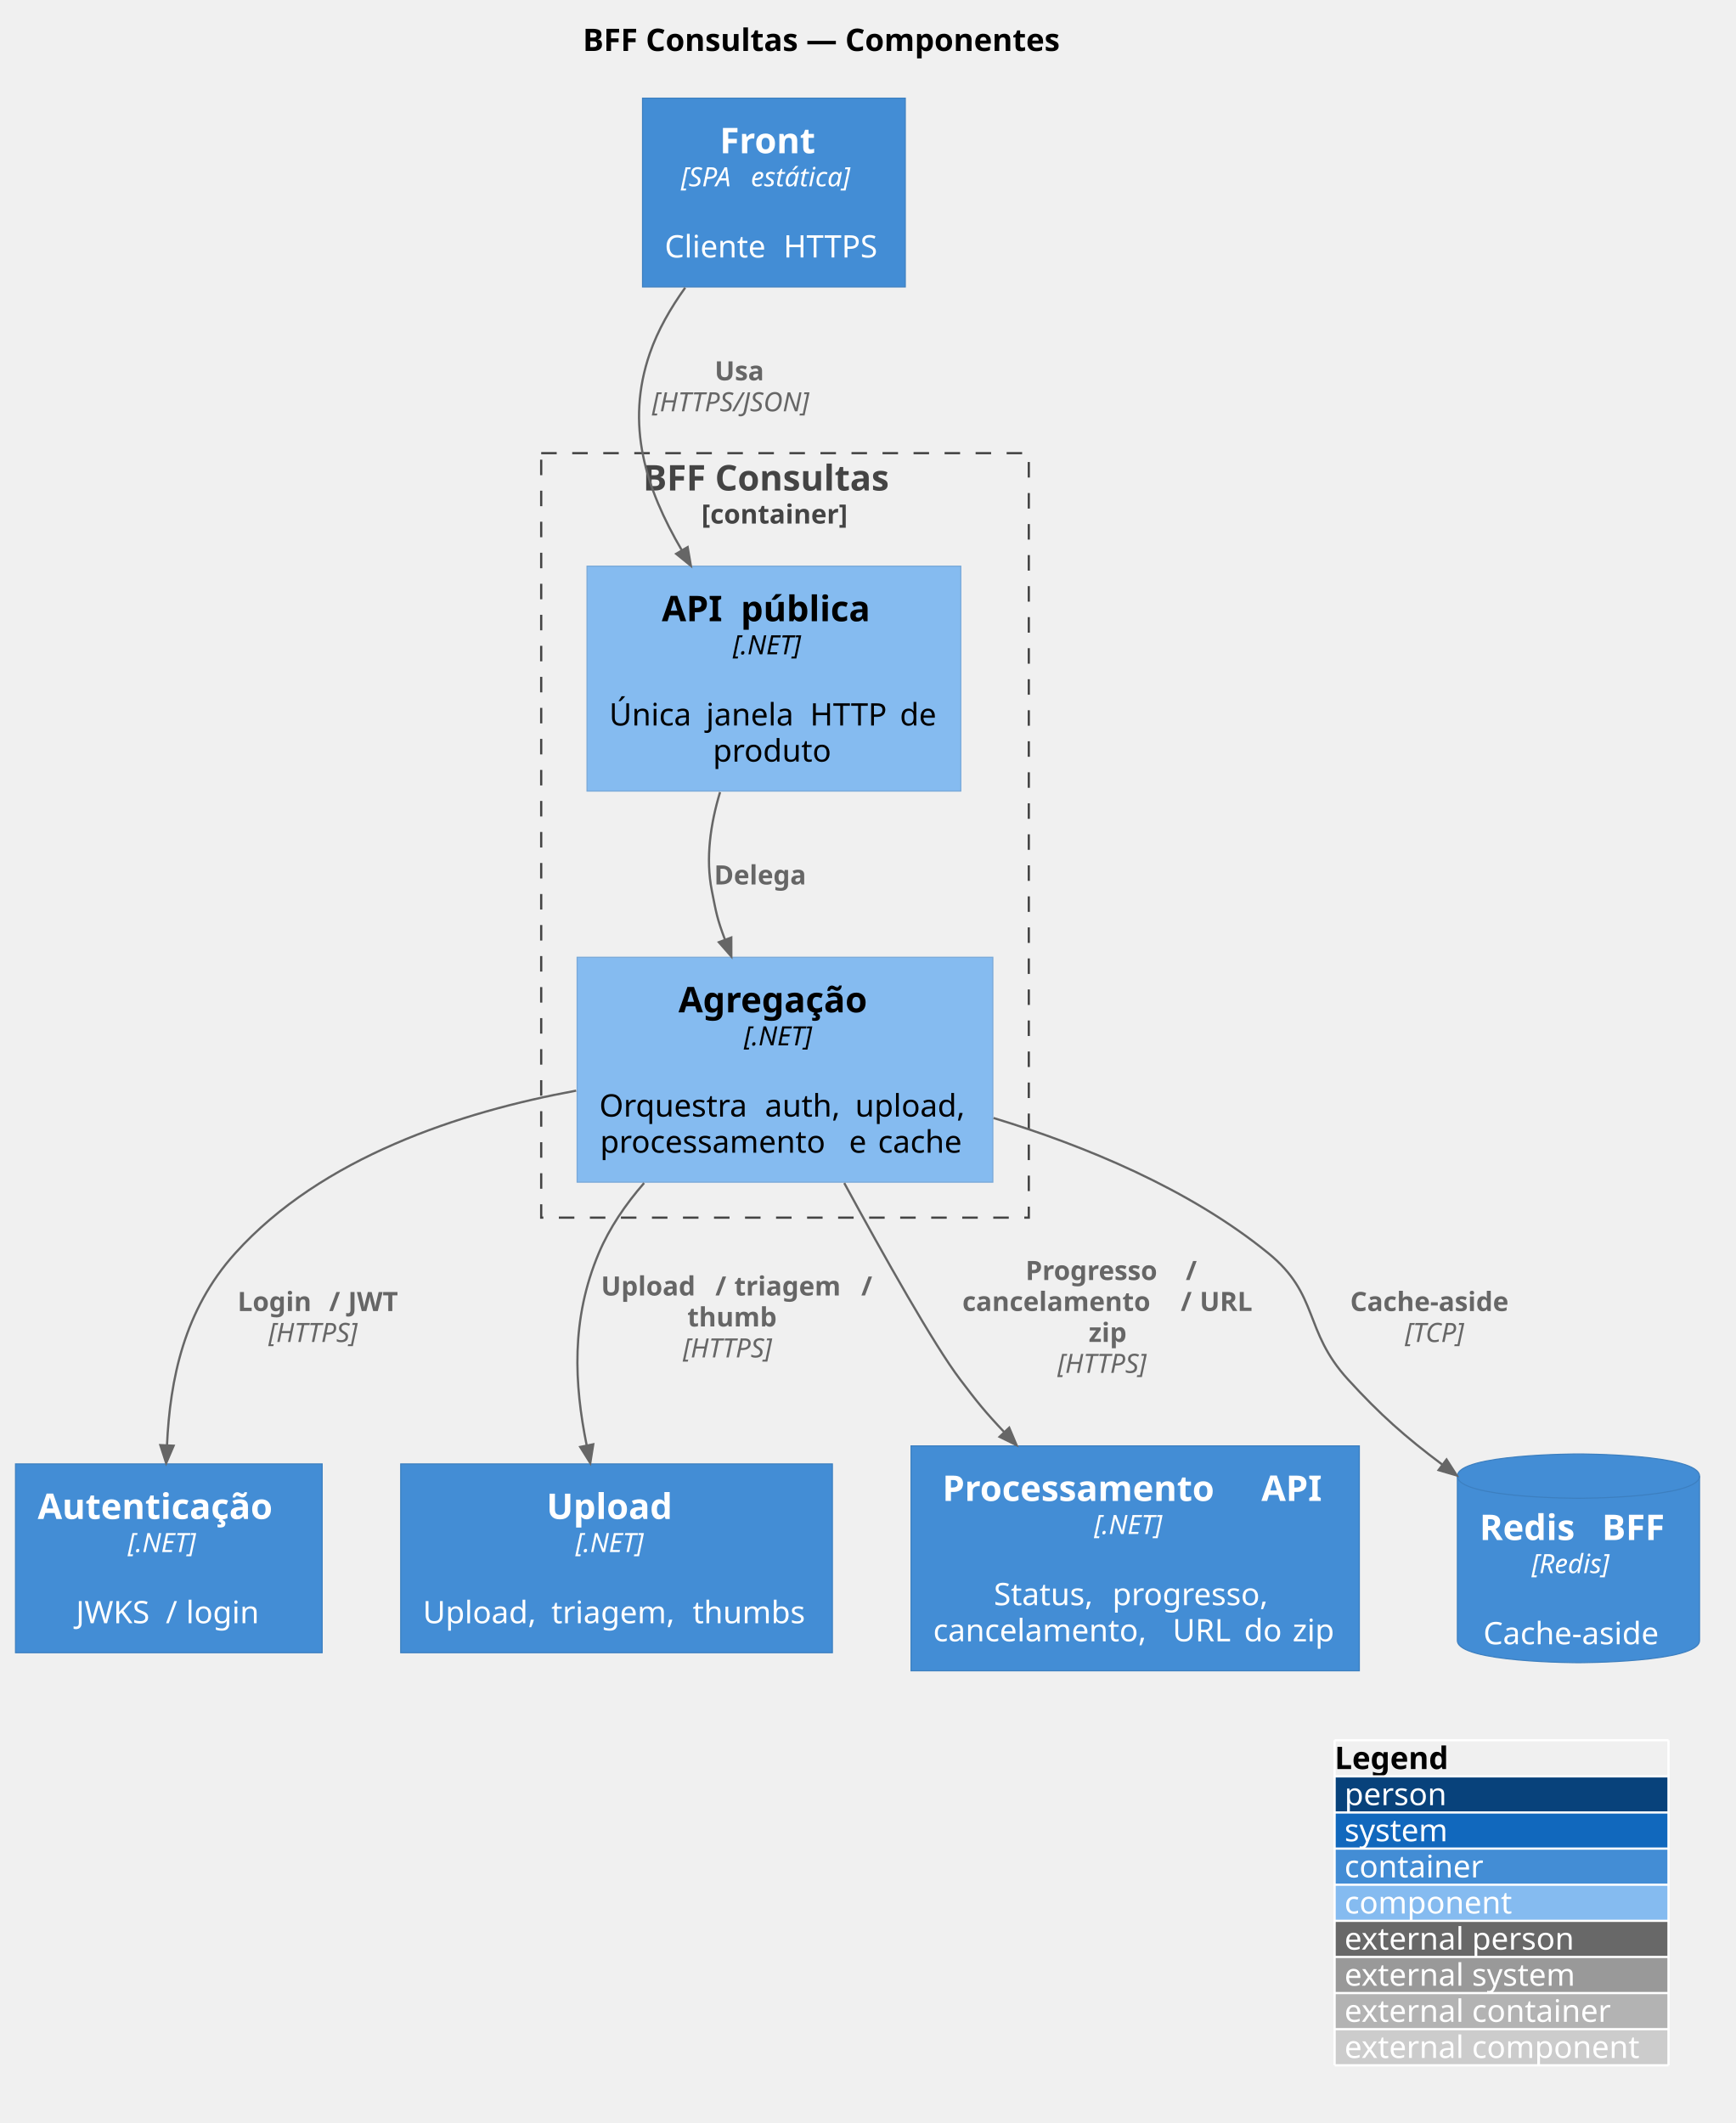
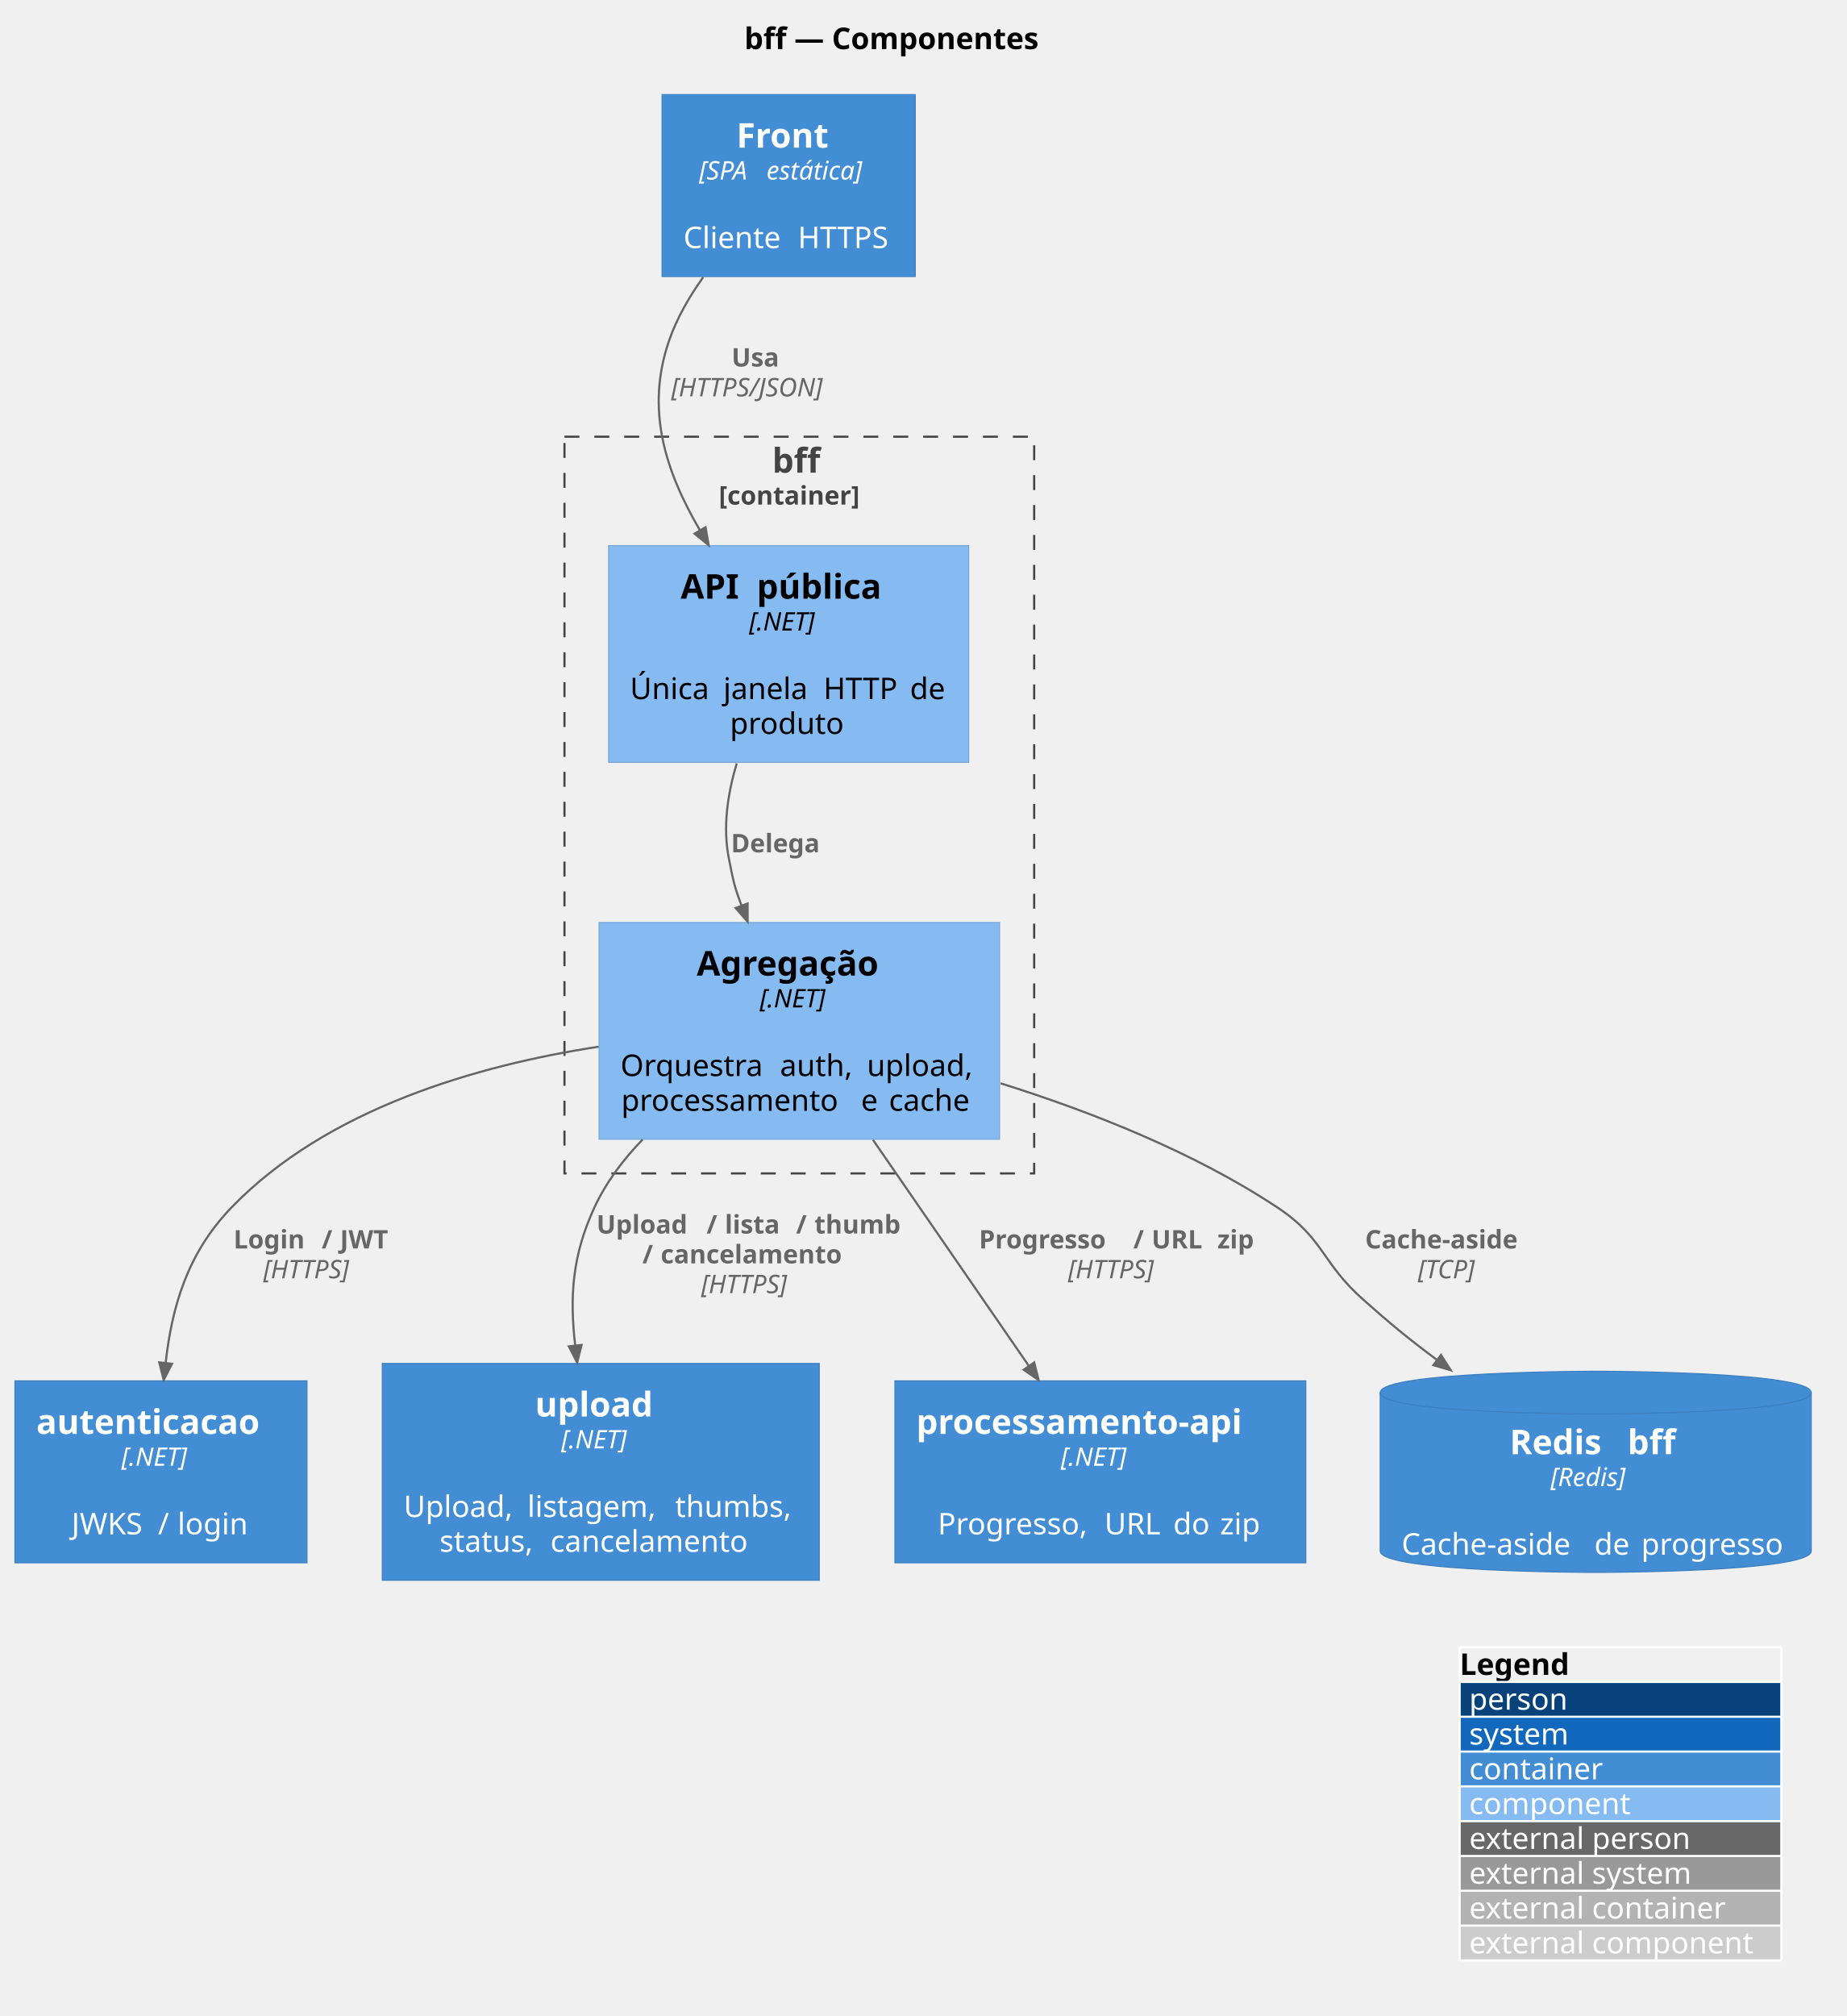
- <svg xmlns="http://www.w3.org/2000/svg" contentStyleType="text/css" height="958px" preserveAspectRatio="none" style="width:783px;height:958px;background:#FFFFFF;" version="1.1" viewBox="0 0 783 958" width="783px" zoomAndPan="magnify">
+ <svg xmlns="http://www.w3.org/2000/svg" contentStyleType="text/css" height="944px" preserveAspectRatio="none" style="width:865px;height:944px;background:#FFFFFF;" version="1.1" viewBox="0 0 865 944" width="865px" zoomAndPan="magnify">
  <defs />
  <g>
-     <text fill="#000000" font-family="sans-serif" font-size="14" font-weight="bold" lengthAdjust="spacing" textLength="243.92" x="262.944" y="22.995">BFF Consultas — Componentes</text>
+     <text fill="#000000" font-family="sans-serif" font-size="14" font-weight="bold" lengthAdjust="spacing" textLength="154.02" x="348.65" y="22.995">bff — Componentes</text>
    <g id="cluster_bff">
-       <rect fill="none" height="344.97" style="stroke:#444444;stroke-width:1;stroke-dasharray:7.0,7.0;" width="220" x="244.18" y="204.487" />
-       <text fill="#444444" font-family="sans-serif" font-size="16" font-weight="bold" lengthAdjust="spacing" textLength="128.117" x="290.121" y="221.338">BFF Consultas</text>
-       <text fill="#444444" font-family="sans-serif" font-size="12" font-weight="bold" lengthAdjust="spacing" textLength="75.416" x="316.472" y="236.25">[container]</text>
+       <rect fill="none" height="344.97" style="stroke:#444444;stroke-width:1;stroke-dasharray:7.0,7.0;" width="220" x="264.38" y="204.487" />
+       <text fill="#444444" font-family="sans-serif" font-size="16" font-weight="bold" lengthAdjust="spacing" textLength="25.375" x="361.692" y="221.338">bff</text>
+       <text fill="#444444" font-family="sans-serif" font-size="12" font-weight="bold" lengthAdjust="spacing" textLength="75.416" x="336.672" y="236.25">[container]</text>
    </g>
    <g id="elem_gateway">
-       <rect fill="#85BBF0" height="101.484" style="stroke:#78A8D8;stroke-width:0.5;" width="168.634" x="264.86" y="255.487" />
-       <text fill="#000000" font-family="sans-serif" font-size="16" font-weight="bold" lengthAdjust="spacing" textLength="30.062" x="298.587" y="280.338">API</text>
-       <text fill="#000000" font-family="sans-serif" font-size="16" font-weight="bold" lengthAdjust="spacing" textLength="5.57" x="328.65" y="280.338"> </text>
-       <text fill="#000000" font-family="sans-serif" font-size="16" font-weight="bold" lengthAdjust="spacing" textLength="65.547" x="334.22" y="280.338">pública</text>
-       <text fill="#000000" font-family="sans-serif" font-size="12" font-style="italic" lengthAdjust="spacing" textLength="37.066" x="330.644" y="295.25">[.NET]</text>
-       <text fill="#000000" font-family="sans-serif" font-size="14" lengthAdjust="spacing" textLength="4.45" x="346.952" y="311.076"> </text>
-       <text fill="#000000" font-family="sans-serif" font-size="14" lengthAdjust="spacing" textLength="39.286" x="274.86" y="327.373">Única</text>
-       <text fill="#000000" font-family="sans-serif" font-size="14" lengthAdjust="spacing" textLength="4.45" x="314.146" y="327.373"> </text>
-       <text fill="#000000" font-family="sans-serif" font-size="14" lengthAdjust="spacing" textLength="42.424" x="318.596" y="327.373">janela</text>
-       <text fill="#000000" font-family="sans-serif" font-size="14" lengthAdjust="spacing" textLength="4.45" x="361.02" y="327.373"> </text>
-       <text fill="#000000" font-family="sans-serif" font-size="14" lengthAdjust="spacing" textLength="36.073" x="365.47" y="327.373">HTTP</text>
-       <text fill="#000000" font-family="sans-serif" font-size="14" lengthAdjust="spacing" textLength="4.45" x="401.544" y="327.373"> </text>
-       <text fill="#000000" font-family="sans-serif" font-size="14" lengthAdjust="spacing" textLength="17.5" x="405.994" y="327.373">de</text>
-       <text fill="#000000" font-family="sans-serif" font-size="14" lengthAdjust="spacing" textLength="55.023" x="321.666" y="343.67">produto</text>
+       <rect fill="#85BBF0" height="101.484" style="stroke:#78A8D8;stroke-width:0.5;" width="168.634" x="285.07" y="255.487" />
+       <text fill="#000000" font-family="sans-serif" font-size="16" font-weight="bold" lengthAdjust="spacing" textLength="30.062" x="318.797" y="280.338">API</text>
+       <text fill="#000000" font-family="sans-serif" font-size="16" font-weight="bold" lengthAdjust="spacing" textLength="5.57" x="348.86" y="280.338"> </text>
+       <text fill="#000000" font-family="sans-serif" font-size="16" font-weight="bold" lengthAdjust="spacing" textLength="65.547" x="354.43" y="280.338">pública</text>
+       <text fill="#000000" font-family="sans-serif" font-size="12" font-style="italic" lengthAdjust="spacing" textLength="37.066" x="350.854" y="295.25">[.NET]</text>
+       <text fill="#000000" font-family="sans-serif" font-size="14" lengthAdjust="spacing" textLength="4.45" x="367.162" y="311.076"> </text>
+       <text fill="#000000" font-family="sans-serif" font-size="14" lengthAdjust="spacing" textLength="39.286" x="295.07" y="327.373">Única</text>
+       <text fill="#000000" font-family="sans-serif" font-size="14" lengthAdjust="spacing" textLength="4.45" x="334.356" y="327.373"> </text>
+       <text fill="#000000" font-family="sans-serif" font-size="14" lengthAdjust="spacing" textLength="42.424" x="338.806" y="327.373">janela</text>
+       <text fill="#000000" font-family="sans-serif" font-size="14" lengthAdjust="spacing" textLength="4.45" x="381.23" y="327.373"> </text>
+       <text fill="#000000" font-family="sans-serif" font-size="14" lengthAdjust="spacing" textLength="36.073" x="385.68" y="327.373">HTTP</text>
+       <text fill="#000000" font-family="sans-serif" font-size="14" lengthAdjust="spacing" textLength="4.45" x="421.754" y="327.373"> </text>
+       <text fill="#000000" font-family="sans-serif" font-size="14" lengthAdjust="spacing" textLength="17.5" x="426.204" y="327.373">de</text>
+       <text fill="#000000" font-family="sans-serif" font-size="14" lengthAdjust="spacing" textLength="55.023" x="341.876" y="343.67">produto</text>
    </g>
    <g id="elem_agg">
-       <rect fill="#85BBF0" height="101.484" style="stroke:#78A8D8;stroke-width:0.5;" width="187.562" x="260.39" y="431.967" />
-       <text fill="#000000" font-family="sans-serif" font-size="16" font-weight="bold" lengthAdjust="spacing" textLength="96.102" x="306.12" y="456.818">Agregação</text>
-       <text fill="#000000" font-family="sans-serif" font-size="12" font-style="italic" lengthAdjust="spacing" textLength="37.066" x="335.638" y="471.731">[.NET]</text>
-       <text fill="#000000" font-family="sans-serif" font-size="14" lengthAdjust="spacing" textLength="4.45" x="351.946" y="487.556"> </text>
-       <text fill="#000000" font-family="sans-serif" font-size="14" lengthAdjust="spacing" textLength="70.267" x="270.39" y="503.853">Orquestra</text>
-       <text fill="#000000" font-family="sans-serif" font-size="14" lengthAdjust="spacing" textLength="4.45" x="340.657" y="503.853"> </text>
-       <text fill="#000000" font-family="sans-serif" font-size="14" lengthAdjust="spacing" textLength="36.265" x="345.107" y="503.853">auth,</text>
-       <text fill="#000000" font-family="sans-serif" font-size="14" lengthAdjust="spacing" textLength="4.45" x="381.371" y="503.853"> </text>
-       <text fill="#000000" font-family="sans-serif" font-size="14" lengthAdjust="spacing" textLength="52.131" x="385.822" y="503.853">upload,</text>
-       <text fill="#000000" font-family="sans-serif" font-size="14" lengthAdjust="spacing" textLength="107.864" x="270.752" y="520.149">processamento</text>
-       <text fill="#000000" font-family="sans-serif" font-size="14" lengthAdjust="spacing" textLength="4.45" x="378.617" y="520.149"> </text>
-       <text fill="#000000" font-family="sans-serif" font-size="14" lengthAdjust="spacing" textLength="8.613" x="383.067" y="520.149">e</text>
-       <text fill="#000000" font-family="sans-serif" font-size="14" lengthAdjust="spacing" textLength="4.45" x="391.68" y="520.149"> </text>
-       <text fill="#000000" font-family="sans-serif" font-size="14" lengthAdjust="spacing" textLength="41.46" x="396.13" y="520.149">cache</text>
+       <rect fill="#85BBF0" height="101.484" style="stroke:#78A8D8;stroke-width:0.5;" width="187.562" x="280.6" y="431.967" />
+       <text fill="#000000" font-family="sans-serif" font-size="16" font-weight="bold" lengthAdjust="spacing" textLength="96.102" x="326.33" y="456.818">Agregação</text>
+       <text fill="#000000" font-family="sans-serif" font-size="12" font-style="italic" lengthAdjust="spacing" textLength="37.066" x="355.848" y="471.731">[.NET]</text>
+       <text fill="#000000" font-family="sans-serif" font-size="14" lengthAdjust="spacing" textLength="4.45" x="372.156" y="487.556"> </text>
+       <text fill="#000000" font-family="sans-serif" font-size="14" lengthAdjust="spacing" textLength="70.267" x="290.6" y="503.853">Orquestra</text>
+       <text fill="#000000" font-family="sans-serif" font-size="14" lengthAdjust="spacing" textLength="4.45" x="360.867" y="503.853"> </text>
+       <text fill="#000000" font-family="sans-serif" font-size="14" lengthAdjust="spacing" textLength="36.265" x="365.317" y="503.853">auth,</text>
+       <text fill="#000000" font-family="sans-serif" font-size="14" lengthAdjust="spacing" textLength="4.45" x="401.581" y="503.853"> </text>
+       <text fill="#000000" font-family="sans-serif" font-size="14" lengthAdjust="spacing" textLength="52.131" x="406.032" y="503.853">upload,</text>
+       <text fill="#000000" font-family="sans-serif" font-size="14" lengthAdjust="spacing" textLength="107.864" x="290.962" y="520.149">processamento</text>
+       <text fill="#000000" font-family="sans-serif" font-size="14" lengthAdjust="spacing" textLength="4.45" x="398.827" y="520.149"> </text>
+       <text fill="#000000" font-family="sans-serif" font-size="14" lengthAdjust="spacing" textLength="8.613" x="403.277" y="520.149">e</text>
+       <text fill="#000000" font-family="sans-serif" font-size="14" lengthAdjust="spacing" textLength="4.45" x="411.89" y="520.149"> </text>
+       <text fill="#000000" font-family="sans-serif" font-size="14" lengthAdjust="spacing" textLength="41.46" x="416.34" y="520.149">cache</text>
    </g>
    <g id="elem_web">
-       <rect fill="#438DD5" height="85.188" style="stroke:#3C7FC0;stroke-width:0.5;" width="118.554" x="289.9" y="44.297" />
-       <text fill="#FFFFFF" font-family="sans-serif" font-size="16" font-weight="bold" lengthAdjust="spacing" textLength="48.852" x="324.751" y="69.148">Front</text>
-       <text fill="#FFFFFF" font-family="sans-serif" font-size="12" font-style="italic" lengthAdjust="spacing" textLength="27.744" x="307.215" y="84.061">[SPA</text>
-       <text fill="#FFFFFF" font-family="sans-serif" font-size="12" font-style="italic" lengthAdjust="spacing" textLength="3.814" x="334.959" y="84.061"> </text>
-       <text fill="#FFFFFF" font-family="sans-serif" font-size="12" font-style="italic" lengthAdjust="spacing" textLength="52.365" x="338.774" y="84.061">estática]</text>
-       <text fill="#FFFFFF" font-family="sans-serif" font-size="14" lengthAdjust="spacing" textLength="4.45" x="346.952" y="99.886"> </text>
-       <text fill="#FFFFFF" font-family="sans-serif" font-size="14" lengthAdjust="spacing" textLength="49.144" x="299.9" y="116.183">Cliente</text>
-       <text fill="#FFFFFF" font-family="sans-serif" font-size="14" lengthAdjust="spacing" textLength="4.45" x="349.044" y="116.183"> </text>
-       <text fill="#FFFFFF" font-family="sans-serif" font-size="14" lengthAdjust="spacing" textLength="44.96" x="353.494" y="116.183">HTTPS</text>
+       <rect fill="#438DD5" height="85.188" style="stroke:#3C7FC0;stroke-width:0.5;" width="118.554" x="310.11" y="44.297" />
+       <text fill="#FFFFFF" font-family="sans-serif" font-size="16" font-weight="bold" lengthAdjust="spacing" textLength="48.852" x="344.961" y="69.148">Front</text>
+       <text fill="#FFFFFF" font-family="sans-serif" font-size="12" font-style="italic" lengthAdjust="spacing" textLength="27.744" x="327.425" y="84.061">[SPA</text>
+       <text fill="#FFFFFF" font-family="sans-serif" font-size="12" font-style="italic" lengthAdjust="spacing" textLength="3.814" x="355.169" y="84.061"> </text>
+       <text fill="#FFFFFF" font-family="sans-serif" font-size="12" font-style="italic" lengthAdjust="spacing" textLength="52.365" x="358.983" y="84.061">estática]</text>
+       <text fill="#FFFFFF" font-family="sans-serif" font-size="14" lengthAdjust="spacing" textLength="4.45" x="367.162" y="99.886"> </text>
+       <text fill="#FFFFFF" font-family="sans-serif" font-size="14" lengthAdjust="spacing" textLength="49.144" x="320.11" y="116.183">Cliente</text>
+       <text fill="#FFFFFF" font-family="sans-serif" font-size="14" lengthAdjust="spacing" textLength="4.45" x="369.254" y="116.183"> </text>
+       <text fill="#FFFFFF" font-family="sans-serif" font-size="14" lengthAdjust="spacing" textLength="44.96" x="373.704" y="116.183">HTTPS</text>
    </g>
    <g id="elem_auth">
-       <rect fill="#438DD5" height="85.188" style="stroke:#3C7FC0;stroke-width:0.5;" width="138.352" x="7" y="660.597" />
-       <text fill="#FFFFFF" font-family="sans-serif" font-size="16" font-weight="bold" lengthAdjust="spacing" textLength="118.352" x="17" y="685.448">Autenticação</text>
-       <text fill="#FFFFFF" font-family="sans-serif" font-size="12" font-style="italic" lengthAdjust="spacing" textLength="37.066" x="57.643" y="700.361">[.NET]</text>
-       <text fill="#FFFFFF" font-family="sans-serif" font-size="14" lengthAdjust="spacing" textLength="4.45" x="73.951" y="716.186"> </text>
-       <text fill="#FFFFFF" font-family="sans-serif" font-size="14" lengthAdjust="spacing" textLength="36.039" x="34.295" y="732.483">JWKS</text>
-       <text fill="#FFFFFF" font-family="sans-serif" font-size="14" lengthAdjust="spacing" textLength="4.45" x="70.335" y="732.483"> </text>
-       <text fill="#FFFFFF" font-family="sans-serif" font-size="14" lengthAdjust="spacing" textLength="4.717" x="74.785" y="732.483">/</text>
-       <text fill="#FFFFFF" font-family="sans-serif" font-size="14" lengthAdjust="spacing" textLength="4.45" x="79.501" y="732.483"> </text>
-       <text fill="#FFFFFF" font-family="sans-serif" font-size="14" lengthAdjust="spacing" textLength="34.105" x="83.952" y="732.483">login</text>
+       <rect fill="#438DD5" height="85.188" style="stroke:#3C7FC0;stroke-width:0.5;" width="136.766" x="7" y="646.597" />
+       <text fill="#FFFFFF" font-family="sans-serif" font-size="16" font-weight="bold" lengthAdjust="spacing" textLength="116.766" x="17" y="671.448">autenticacao</text>
+       <text fill="#FFFFFF" font-family="sans-serif" font-size="12" font-style="italic" lengthAdjust="spacing" textLength="37.066" x="56.85" y="686.361">[.NET]</text>
+       <text fill="#FFFFFF" font-family="sans-serif" font-size="14" lengthAdjust="spacing" textLength="4.45" x="73.158" y="702.186"> </text>
+       <text fill="#FFFFFF" font-family="sans-serif" font-size="14" lengthAdjust="spacing" textLength="36.039" x="33.502" y="718.483">JWKS</text>
+       <text fill="#FFFFFF" font-family="sans-serif" font-size="14" lengthAdjust="spacing" textLength="4.45" x="69.541" y="718.483"> </text>
+       <text fill="#FFFFFF" font-family="sans-serif" font-size="14" lengthAdjust="spacing" textLength="4.717" x="73.992" y="718.483">/</text>
+       <text fill="#FFFFFF" font-family="sans-serif" font-size="14" lengthAdjust="spacing" textLength="4.45" x="78.709" y="718.483"> </text>
+       <text fill="#FFFFFF" font-family="sans-serif" font-size="14" lengthAdjust="spacing" textLength="34.105" x="83.159" y="718.483">login</text>
    </g>
    <g id="elem_upload">
-       <rect fill="#438DD5" height="85.188" style="stroke:#3C7FC0;stroke-width:0.5;" width="194.761" x="180.8" y="660.597" />
-       <text fill="#FFFFFF" font-family="sans-serif" font-size="16" font-weight="bold" lengthAdjust="spacing" textLength="63.172" x="246.594" y="685.448">Upload</text>
-       <text fill="#FFFFFF" font-family="sans-serif" font-size="12" font-style="italic" lengthAdjust="spacing" textLength="37.066" x="259.647" y="700.361">[.NET]</text>
-       <text fill="#FFFFFF" font-family="sans-serif" font-size="14" lengthAdjust="spacing" textLength="4.45" x="275.955" y="716.186"> </text>
-       <text fill="#FFFFFF" font-family="sans-serif" font-size="14" lengthAdjust="spacing" textLength="53.505" x="190.8" y="732.483">Upload,</text>
-       <text fill="#FFFFFF" font-family="sans-serif" font-size="14" lengthAdjust="spacing" textLength="4.45" x="244.305" y="732.483"> </text>
-       <text fill="#FFFFFF" font-family="sans-serif" font-size="14" lengthAdjust="spacing" textLength="59.302" x="248.755" y="732.483">triagem,</text>
-       <text fill="#FFFFFF" font-family="sans-serif" font-size="14" lengthAdjust="spacing" textLength="4.45" x="308.057" y="732.483"> </text>
-       <text fill="#FFFFFF" font-family="sans-serif" font-size="14" lengthAdjust="spacing" textLength="53.054" x="312.507" y="732.483">thumbs</text>
+       <rect fill="#438DD5" height="101.484" style="stroke:#3C7FC0;stroke-width:0.5;" width="204.639" x="179.06" y="638.457" />
+       <text fill="#FFFFFF" font-family="sans-serif" font-size="16" font-weight="bold" lengthAdjust="spacing" textLength="61.57" x="250.594" y="663.308">upload</text>
+       <text fill="#FFFFFF" font-family="sans-serif" font-size="12" font-style="italic" lengthAdjust="spacing" textLength="37.066" x="262.846" y="678.221">[.NET]</text>
+       <text fill="#FFFFFF" font-family="sans-serif" font-size="14" lengthAdjust="spacing" textLength="4.45" x="279.154" y="694.046"> </text>
+       <text fill="#FFFFFF" font-family="sans-serif" font-size="14" lengthAdjust="spacing" textLength="53.505" x="189.06" y="710.343">Upload,</text>
+       <text fill="#FFFFFF" font-family="sans-serif" font-size="14" lengthAdjust="spacing" textLength="4.45" x="242.565" y="710.343"> </text>
+       <text fill="#FFFFFF" font-family="sans-serif" font-size="14" lengthAdjust="spacing" textLength="64.73" x="247.015" y="710.343">listagem,</text>
+       <text fill="#FFFFFF" font-family="sans-serif" font-size="14" lengthAdjust="spacing" textLength="4.45" x="311.745" y="710.343"> </text>
+       <text fill="#FFFFFF" font-family="sans-serif" font-size="14" lengthAdjust="spacing" textLength="57.504" x="316.195" y="710.343">thumbs,</text>
+       <text fill="#FFFFFF" font-family="sans-serif" font-size="14" lengthAdjust="spacing" textLength="47.469" x="205.866" y="726.639">status,</text>
+       <text fill="#FFFFFF" font-family="sans-serif" font-size="14" lengthAdjust="spacing" textLength="4.45" x="253.335" y="726.639"> </text>
+       <text fill="#FFFFFF" font-family="sans-serif" font-size="14" lengthAdjust="spacing" textLength="99.107" x="257.785" y="726.639">cancelamento</text>
    </g>
    <g id="elem_procApi">
-       <rect fill="#438DD5" height="101.484" style="stroke:#3C7FC0;stroke-width:0.5;" width="202.26" x="411.05" y="652.457" />
-       <text fill="#FFFFFF" font-family="sans-serif" font-size="16" font-weight="bold" lengthAdjust="spacing" textLength="138.344" x="425.192" y="677.308">Processamento</text>
-       <text fill="#FFFFFF" font-family="sans-serif" font-size="16" font-weight="bold" lengthAdjust="spacing" textLength="5.57" x="563.535" y="677.308"> </text>
-       <text fill="#FFFFFF" font-family="sans-serif" font-size="16" font-weight="bold" lengthAdjust="spacing" textLength="30.062" x="569.106" y="677.308">API</text>
-       <text fill="#FFFFFF" font-family="sans-serif" font-size="12" font-style="italic" lengthAdjust="spacing" textLength="37.066" x="493.647" y="692.221">[.NET]</text>
-       <text fill="#FFFFFF" font-family="sans-serif" font-size="14" lengthAdjust="spacing" textLength="4.45" x="509.955" y="708.046"> </text>
-       <text fill="#FFFFFF" font-family="sans-serif" font-size="14" lengthAdjust="spacing" textLength="49.062" x="448.39" y="724.343">Status,</text>
-       <text fill="#FFFFFF" font-family="sans-serif" font-size="14" lengthAdjust="spacing" textLength="4.45" x="497.452" y="724.343"> </text>
-       <text fill="#FFFFFF" font-family="sans-serif" font-size="14" lengthAdjust="spacing" textLength="74.067" x="501.902" y="724.343">progresso,</text>
-       <text fill="#FFFFFF" font-family="sans-serif" font-size="14" lengthAdjust="spacing" textLength="103.558" x="421.05" y="740.639">cancelamento,</text>
-       <text fill="#FFFFFF" font-family="sans-serif" font-size="14" lengthAdjust="spacing" textLength="4.45" x="524.608" y="740.639"> </text>
-       <text fill="#FFFFFF" font-family="sans-serif" font-size="14" lengthAdjust="spacing" textLength="27.774" x="529.058" y="740.639">URL</text>
-       <text fill="#FFFFFF" font-family="sans-serif" font-size="14" lengthAdjust="spacing" textLength="4.45" x="556.832" y="740.639"> </text>
-       <text fill="#FFFFFF" font-family="sans-serif" font-size="14" lengthAdjust="spacing" textLength="17.452" x="561.282" y="740.639">do</text>
-       <text fill="#FFFFFF" font-family="sans-serif" font-size="14" lengthAdjust="spacing" textLength="4.45" x="578.735" y="740.639"> </text>
-       <text fill="#FFFFFF" font-family="sans-serif" font-size="14" lengthAdjust="spacing" textLength="20.125" x="583.185" y="740.639">zip</text>
+       <rect fill="#438DD5" height="85.188" style="stroke:#3C7FC0;stroke-width:0.5;" width="192.445" x="419.16" y="646.597" />
+       <text fill="#FFFFFF" font-family="sans-serif" font-size="16" font-weight="bold" lengthAdjust="spacing" textLength="172.445" x="429.16" y="671.448">processamento-api</text>
+       <text fill="#FFFFFF" font-family="sans-serif" font-size="12" font-style="italic" lengthAdjust="spacing" textLength="37.066" x="496.849" y="686.361">[.NET]</text>
+       <text fill="#FFFFFF" font-family="sans-serif" font-size="14" lengthAdjust="spacing" textLength="4.45" x="513.158" y="702.186"> </text>
+       <text fill="#FFFFFF" font-family="sans-serif" font-size="14" lengthAdjust="spacing" textLength="73.623" x="439.22" y="718.483">Progresso,</text>
+       <text fill="#FFFFFF" font-family="sans-serif" font-size="14" lengthAdjust="spacing" textLength="4.45" x="512.843" y="718.483"> </text>
+       <text fill="#FFFFFF" font-family="sans-serif" font-size="14" lengthAdjust="spacing" textLength="27.774" x="517.293" y="718.483">URL</text>
+       <text fill="#FFFFFF" font-family="sans-serif" font-size="14" lengthAdjust="spacing" textLength="4.45" x="545.068" y="718.483"> </text>
+       <text fill="#FFFFFF" font-family="sans-serif" font-size="14" lengthAdjust="spacing" textLength="17.452" x="549.518" y="718.483">do</text>
+       <text fill="#FFFFFF" font-family="sans-serif" font-size="14" lengthAdjust="spacing" textLength="4.45" x="566.97" y="718.483"> </text>
+       <text fill="#FFFFFF" font-family="sans-serif" font-size="14" lengthAdjust="spacing" textLength="20.125" x="571.42" y="718.483">zip</text>
    </g>
    <g id="elem_redis">
-       <path d="M657.55,666.097 C657.55,656.097 712.179,656.097 712.179,656.097 C712.179,656.097 766.808,656.097 766.808,666.097 L766.808,740.284 C766.808,750.284 712.179,750.284 712.179,750.284 C712.179,750.284 657.55,750.284 657.55,740.284 L657.55,666.097 " fill="#438DD5" style="stroke:#3C7FC0;stroke-width:0.5;" />
-       <path d="M657.55,666.097 C657.55,676.097 712.179,676.097 712.179,676.097 C712.179,676.097 766.808,676.097 766.808,666.097 " fill="none" style="stroke:#3C7FC0;stroke-width:0.5;" />
-       <text fill="#FFFFFF" font-family="sans-serif" font-size="16" font-weight="bold" lengthAdjust="spacing" textLength="49.633" x="667.55" y="694.948">Redis</text>
-       <text fill="#FFFFFF" font-family="sans-serif" font-size="16" font-weight="bold" lengthAdjust="spacing" textLength="5.57" x="717.183" y="694.948"> </text>
-       <text fill="#FFFFFF" font-family="sans-serif" font-size="16" font-weight="bold" lengthAdjust="spacing" textLength="34.055" x="722.753" y="694.948">BFF</text>
-       <text fill="#FFFFFF" font-family="sans-serif" font-size="12" font-style="italic" lengthAdjust="spacing" textLength="42.287" x="691.035" y="709.861">[Redis]</text>
-       <text fill="#FFFFFF" font-family="sans-serif" font-size="14" lengthAdjust="spacing" textLength="4.45" x="709.954" y="725.686"> </text>
-       <text fill="#FFFFFF" font-family="sans-serif" font-size="14" lengthAdjust="spacing" textLength="85.853" x="669.253" y="741.983">Cache-aside</text>
+       <path d="M646.45,652.097 C646.45,642.097 747.385,642.097 747.385,642.097 C747.385,642.097 848.32,642.097 848.32,652.097 L848.32,726.284 C848.32,736.284 747.385,736.284 747.385,736.284 C747.385,736.284 646.45,736.284 646.45,726.284 L646.45,652.097 " fill="#438DD5" style="stroke:#3C7FC0;stroke-width:0.5;" />
+       <path d="M646.45,652.097 C646.45,662.097 747.385,662.097 747.385,662.097 C747.385,662.097 848.32,662.097 848.32,652.097 " fill="none" style="stroke:#3C7FC0;stroke-width:0.5;" />
+       <text fill="#FFFFFF" font-family="sans-serif" font-size="16" font-weight="bold" lengthAdjust="spacing" textLength="49.633" x="707.096" y="680.948">Redis</text>
+       <text fill="#FFFFFF" font-family="sans-serif" font-size="16" font-weight="bold" lengthAdjust="spacing" textLength="5.57" x="756.729" y="680.948"> </text>
+       <text fill="#FFFFFF" font-family="sans-serif" font-size="16" font-weight="bold" lengthAdjust="spacing" textLength="25.375" x="762.299" y="680.948">bff</text>
+       <text fill="#FFFFFF" font-family="sans-serif" font-size="12" font-style="italic" lengthAdjust="spacing" textLength="42.287" x="726.241" y="695.861">[Redis]</text>
+       <text fill="#FFFFFF" font-family="sans-serif" font-size="14" lengthAdjust="spacing" textLength="4.45" x="745.16" y="711.686"> </text>
+       <text fill="#FFFFFF" font-family="sans-serif" font-size="14" lengthAdjust="spacing" textLength="85.853" x="656.45" y="727.983">Cache-aside</text>
+       <text fill="#FFFFFF" font-family="sans-serif" font-size="14" lengthAdjust="spacing" textLength="4.45" x="742.303" y="727.983"> </text>
+       <text fill="#FFFFFF" font-family="sans-serif" font-size="14" lengthAdjust="spacing" textLength="17.5" x="746.753" y="727.983">de</text>
+       <text fill="#FFFFFF" font-family="sans-serif" font-size="14" lengthAdjust="spacing" textLength="4.45" x="764.253" y="727.983"> </text>
+       <text fill="#FFFFFF" font-family="sans-serif" font-size="14" lengthAdjust="spacing" textLength="69.617" x="768.703" y="727.983">progresso</text>
    </g>
    <g id="link_web_gateway">
-       <path d="M309.15,129.817 C302.59,138.957 296.77,149.037 293.18,159.487 C282.09,191.647 291.29,220.392 307.67,248.392 " fill="none" id="web-to-gateway" style="stroke:#666666;stroke-width:1;" />
-       <polygon fill="#666666" points="311.71,255.297,310.26,246.877,305.081,249.906,311.71,255.297" style="stroke:#666666;stroke-width:1;" />
-       <text fill="#666666" font-family="sans-serif" font-size="12" font-weight="bold" lengthAdjust="spacing" textLength="24.984" x="322.449" y="171.625">Usa</text>
-       <text fill="#666666" font-family="sans-serif" font-size="12" font-style="italic" lengthAdjust="spacing" textLength="81.522" x="294.18" y="185.594">[HTTPS/JSON]</text>
+       <path d="M329.35,129.817 C322.8,138.957 316.98,149.037 313.38,159.487 C302.3,191.647 311.5,220.392 327.88,248.392 " fill="none" id="web-to-gateway" style="stroke:#666666;stroke-width:1;" />
+       <polygon fill="#666666" points="331.92,255.297,330.47,246.877,325.291,249.906,331.92,255.297" style="stroke:#666666;stroke-width:1;" />
+       <text fill="#666666" font-family="sans-serif" font-size="12" font-weight="bold" lengthAdjust="spacing" textLength="24.984" x="342.649" y="171.625">Usa</text>
+       <text fill="#666666" font-family="sans-serif" font-size="12" font-style="italic" lengthAdjust="spacing" textLength="81.522" x="314.38" y="185.594">[HTTPS/JSON]</text>
    </g>
    <g id="link_gateway_agg">
-       <path d="M324.88,357.447 C320.57,371.707 318.27,387.337 321.18,401.967 C323.13,411.817 323.501,414.484 327.141,424.114 " fill="none" id="gateway-to-agg" style="stroke:#666666;stroke-width:1;" />
-       <polygon fill="#666666" points="329.97,431.597,329.948,423.053,324.335,425.174,329.97,431.597" style="stroke:#666666;stroke-width:1;" />
-       <text fill="#666666" font-family="sans-serif" font-size="12" font-weight="bold" lengthAdjust="spacing" textLength="47.039" x="322.18" y="399.106">Delega</text>
+       <path d="M345.08,357.447 C340.78,371.707 338.47,387.337 341.38,401.967 C343.34,411.817 343.695,414.486 347.345,424.116 " fill="none" id="gateway-to-agg" style="stroke:#666666;stroke-width:1;" />
+       <polygon fill="#666666" points="350.18,431.597,350.15,423.053,344.539,425.179,350.18,431.597" style="stroke:#666666;stroke-width:1;" />
+       <text fill="#666666" font-family="sans-serif" font-size="12" font-weight="bold" lengthAdjust="spacing" textLength="47.039" x="342.38" y="399.106">Delega</text>
    </g>
    <g id="link_agg_auth">
-       <path d="M259.95,492.157 C207.54,501.777 145.21,522.207 106.18,565.457 C83.05,591.077 76.719,622.355 75.339,652.245 " fill="none" id="agg-to-auth" style="stroke:#666666;stroke-width:1;" />
-       <polygon fill="#666666" points="74.97,660.237,78.336,652.384,72.342,652.107,74.97,660.237" style="stroke:#666666;stroke-width:1;" />
-       <text fill="#666666" font-family="sans-serif" font-size="12" font-weight="bold" lengthAdjust="spacing" textLength="37.137" x="107.18" y="591.596">Login</text>
-       <text fill="#666666" font-family="sans-serif" font-size="12" font-weight="bold" lengthAdjust="spacing" textLength="4.178" x="144.317" y="591.596"> </text>
-       <text fill="#666666" font-family="sans-serif" font-size="12" font-weight="bold" lengthAdjust="spacing" textLength="4.383" x="148.494" y="591.596">/</text>
-       <text fill="#666666" font-family="sans-serif" font-size="12" font-weight="bold" lengthAdjust="spacing" textLength="4.178" x="152.877" y="591.596"> </text>
-       <text fill="#666666" font-family="sans-serif" font-size="12" font-weight="bold" lengthAdjust="spacing" textLength="25.887" x="157.055" y="591.596">JWT</text>
-       <text fill="#666666" font-family="sans-serif" font-size="12" font-style="italic" lengthAdjust="spacing" textLength="47.9" x="121.111" y="605.564">[HTTPS]</text>
+       <path d="M280.4,490.117 C223.32,498.887 153.09,519.127 108.38,565.457 C87.7,586.887 80.548,611.898 77.568,638.268 " fill="none" id="agg-to-auth" style="stroke:#666666;stroke-width:1;" />
+       <polygon fill="#666666" points="76.67,646.217,80.549,638.604,74.587,637.931,76.67,646.217" style="stroke:#666666;stroke-width:1;" />
+       <text fill="#666666" font-family="sans-serif" font-size="12" font-weight="bold" lengthAdjust="spacing" textLength="37.137" x="109.38" y="584.596">Login</text>
+       <text fill="#666666" font-family="sans-serif" font-size="12" font-weight="bold" lengthAdjust="spacing" textLength="4.178" x="146.517" y="584.596"> </text>
+       <text fill="#666666" font-family="sans-serif" font-size="12" font-weight="bold" lengthAdjust="spacing" textLength="4.383" x="150.695" y="584.596">/</text>
+       <text fill="#666666" font-family="sans-serif" font-size="12" font-weight="bold" lengthAdjust="spacing" textLength="4.178" x="155.077" y="584.596"> </text>
+       <text fill="#666666" font-family="sans-serif" font-size="12" font-weight="bold" lengthAdjust="spacing" textLength="25.887" x="159.255" y="584.596">JWT</text>
+       <text fill="#666666" font-family="sans-serif" font-size="12" font-style="italic" lengthAdjust="spacing" textLength="47.9" x="123.311" y="598.564">[HTTPS]</text>
    </g>
    <g id="link_agg_upload">
-       <path d="M290.61,533.837 C282.3,543.387 275,554.017 270.18,565.457 C257.55,595.357 259.071,624.406 264.731,652.336 " fill="none" id="agg-to-upload" style="stroke:#666666;stroke-width:1;" />
-       <polygon fill="#666666" points="266.32,660.177,267.671,651.74,261.791,652.932,266.32,660.177" style="stroke:#666666;stroke-width:1;" />
-       <text fill="#666666" font-family="sans-serif" font-size="12" font-weight="bold" lengthAdjust="spacing" textLength="47.379" x="271.18" y="584.596">Upload</text>
-       <text fill="#666666" font-family="sans-serif" font-size="12" font-weight="bold" lengthAdjust="spacing" textLength="4.178" x="318.559" y="584.596"> </text>
-       <text fill="#666666" font-family="sans-serif" font-size="12" font-weight="bold" lengthAdjust="spacing" textLength="4.383" x="322.737" y="584.596">/</text>
-       <text fill="#666666" font-family="sans-serif" font-size="12" font-weight="bold" lengthAdjust="spacing" textLength="4.178" x="327.12" y="584.596"> </text>
-       <text fill="#666666" font-family="sans-serif" font-size="12" font-weight="bold" lengthAdjust="spacing" textLength="53.098" x="331.297" y="584.596">triagem</text>
-       <text fill="#666666" font-family="sans-serif" font-size="12" font-weight="bold" lengthAdjust="spacing" textLength="4.178" x="384.395" y="584.596"> </text>
-       <text fill="#666666" font-family="sans-serif" font-size="12" font-weight="bold" lengthAdjust="spacing" textLength="4.383" x="388.573" y="584.596">/</text>
-       <text fill="#666666" font-family="sans-serif" font-size="12" font-weight="bold" lengthAdjust="spacing" textLength="43.916" x="310.11" y="598.564">thumb</text>
-       <text fill="#666666" font-family="sans-serif" font-size="12" font-style="italic" lengthAdjust="spacing" textLength="47.9" x="308.118" y="612.533">[HTTPS]</text>
+       <path d="M300.95,533.597 C291.82,543.067 283.8,553.727 278.38,565.457 C268.06,587.807 266.741,607.02 269.411,630.11 " fill="none" id="agg-to-upload" style="stroke:#666666;stroke-width:1;" />
+       <polygon fill="#666666" points="270.33,638.057,272.391,629.765,266.431,630.454,270.33,638.057" style="stroke:#666666;stroke-width:1;" />
+       <text fill="#666666" font-family="sans-serif" font-size="12" font-weight="bold" lengthAdjust="spacing" textLength="47.379" x="279.38" y="577.596">Upload</text>
+       <text fill="#666666" font-family="sans-serif" font-size="12" font-weight="bold" lengthAdjust="spacing" textLength="4.178" x="326.759" y="577.596"> </text>
+       <text fill="#666666" font-family="sans-serif" font-size="12" font-weight="bold" lengthAdjust="spacing" textLength="4.383" x="330.937" y="577.596">/</text>
+       <text fill="#666666" font-family="sans-serif" font-size="12" font-weight="bold" lengthAdjust="spacing" textLength="4.178" x="335.32" y="577.596"> </text>
+       <text fill="#666666" font-family="sans-serif" font-size="12" font-weight="bold" lengthAdjust="spacing" textLength="29.203" x="339.497" y="577.596">lista</text>
+       <text fill="#666666" font-family="sans-serif" font-size="12" font-weight="bold" lengthAdjust="spacing" textLength="4.178" x="368.7" y="577.596"> </text>
+       <text fill="#666666" font-family="sans-serif" font-size="12" font-weight="bold" lengthAdjust="spacing" textLength="4.383" x="372.878" y="577.596">/</text>
+       <text fill="#666666" font-family="sans-serif" font-size="12" font-weight="bold" lengthAdjust="spacing" textLength="4.178" x="377.261" y="577.596"> </text>
+       <text fill="#666666" font-family="sans-serif" font-size="12" font-weight="bold" lengthAdjust="spacing" textLength="43.916" x="381.439" y="577.596">thumb</text>
+       <text fill="#666666" font-family="sans-serif" font-size="12" font-weight="bold" lengthAdjust="spacing" textLength="4.383" x="300.896" y="591.564">/</text>
+       <text fill="#666666" font-family="sans-serif" font-size="12" font-weight="bold" lengthAdjust="spacing" textLength="4.178" x="305.278" y="591.564"> </text>
+       <text fill="#666666" font-family="sans-serif" font-size="12" font-weight="bold" lengthAdjust="spacing" textLength="94.383" x="309.456" y="591.564">cancelamento</text>
+       <text fill="#666666" font-family="sans-serif" font-size="12" font-style="italic" lengthAdjust="spacing" textLength="47.9" x="328.417" y="605.533">[HTTPS]</text>
    </g>
    <g id="link_agg_procApi">
-       <path d="M380.91,533.837 C398.92,566.947 421.45,606.997 433.18,622.457 C440.83,632.547 444.202,636.836 453.162,646.306 " fill="none" id="agg-to-procApi" style="stroke:#666666;stroke-width:1;" />
-       <polygon fill="#666666" points="458.66,652.117,455.341,644.244,450.983,648.367,458.66,652.117" style="stroke:#666666;stroke-width:1;" />
-       <text fill="#666666" font-family="sans-serif" font-size="12" font-weight="bold" lengthAdjust="spacing" textLength="68.133" x="462.709" y="577.596">Progresso</text>
-       <text fill="#666666" font-family="sans-serif" font-size="12" font-weight="bold" lengthAdjust="spacing" textLength="4.178" x="530.842" y="577.596"> </text>
-       <text fill="#666666" font-family="sans-serif" font-size="12" font-weight="bold" lengthAdjust="spacing" textLength="4.383" x="535.02" y="577.596">/</text>
-       <text fill="#666666" font-family="sans-serif" font-size="12" font-weight="bold" lengthAdjust="spacing" textLength="94.383" x="434.18" y="591.564">cancelamento</text>
-       <text fill="#666666" font-family="sans-serif" font-size="12" font-weight="bold" lengthAdjust="spacing" textLength="4.178" x="528.563" y="591.564"> </text>
-       <text fill="#666666" font-family="sans-serif" font-size="12" font-weight="bold" lengthAdjust="spacing" textLength="4.383" x="532.74" y="591.564">/</text>
-       <text fill="#666666" font-family="sans-serif" font-size="12" font-weight="bold" lengthAdjust="spacing" textLength="4.178" x="537.123" y="591.564"> </text>
-       <text fill="#666666" font-family="sans-serif" font-size="12" font-weight="bold" lengthAdjust="spacing" textLength="26.631" x="541.301" y="591.564">URL</text>
-       <text fill="#666666" font-family="sans-serif" font-size="12" font-weight="bold" lengthAdjust="spacing" textLength="19.688" x="491.212" y="605.533">zip</text>
-       <text fill="#666666" font-family="sans-serif" font-size="12" font-style="italic" lengthAdjust="spacing" textLength="47.9" x="477.106" y="619.502">[HTTPS]</text>
+       <path d="M408.88,533.737 C432.68,568.257 459.439,607.061 481.929,639.681 " fill="none" id="agg-to-procApi" style="stroke:#666666;stroke-width:1;" />
+       <polygon fill="#666666" points="486.47,646.267,484.399,637.978,479.459,641.383,486.47,646.267" style="stroke:#666666;stroke-width:1;" />
+       <text fill="#666666" font-family="sans-serif" font-size="12" font-weight="bold" lengthAdjust="spacing" textLength="68.133" x="458.51" y="584.596">Progresso</text>
+       <text fill="#666666" font-family="sans-serif" font-size="12" font-weight="bold" lengthAdjust="spacing" textLength="4.178" x="526.643" y="584.596"> </text>
+       <text fill="#666666" font-family="sans-serif" font-size="12" font-weight="bold" lengthAdjust="spacing" textLength="4.383" x="530.821" y="584.596">/</text>
+       <text fill="#666666" font-family="sans-serif" font-size="12" font-weight="bold" lengthAdjust="spacing" textLength="4.178" x="535.203" y="584.596"> </text>
+       <text fill="#666666" font-family="sans-serif" font-size="12" font-weight="bold" lengthAdjust="spacing" textLength="26.631" x="539.381" y="584.596">URL</text>
+       <text fill="#666666" font-family="sans-serif" font-size="12" font-weight="bold" lengthAdjust="spacing" textLength="4.178" x="566.012" y="584.596"> </text>
+       <text fill="#666666" font-family="sans-serif" font-size="12" font-weight="bold" lengthAdjust="spacing" textLength="19.688" x="570.19" y="584.596">zip</text>
+       <text fill="#666666" font-family="sans-serif" font-size="12" font-style="italic" lengthAdjust="spacing" textLength="47.9" x="500.243" y="598.564">[HTTPS]</text>
    </g>
    <g id="link_agg_redis">
-       <path d="M448.27,504.497 C489.5,517.057 536.51,536.427 572.18,565.457 C595.42,584.367 587.97,600.327 608.18,622.457 C622.6,638.247 634.045,648.403 650.865,660.993 " fill="none" id="agg-to-redis" style="stroke:#666666;stroke-width:1;" />
-       <polygon fill="#666666" points="657.27,665.787,652.663,658.591,649.068,663.395,657.27,665.787" style="stroke:#666666;stroke-width:1;" />
-       <text fill="#666666" font-family="sans-serif" font-size="12" font-weight="bold" lengthAdjust="spacing" textLength="81.762" x="609.18" y="591.596">Cache-aside</text>
-       <text fill="#666666" font-family="sans-serif" font-size="12" font-style="italic" lengthAdjust="spacing" textLength="32.309" x="633.907" y="605.564">[TCP]</text>
+       <path d="M468.66,507.267 C510.55,520.387 559.14,539.417 598.38,565.457 C620.13,579.877 618.87,591.117 638.38,608.457 C651.18,619.827 659.129,626.412 673.119,636.852 " fill="none" id="agg-to-redis" style="stroke:#666666;stroke-width:1;" />
+       <polygon fill="#666666" points="679.53,641.637,674.913,634.448,671.324,639.257,679.53,641.637" style="stroke:#666666;stroke-width:1;" />
+       <text fill="#666666" font-family="sans-serif" font-size="12" font-weight="bold" lengthAdjust="spacing" textLength="81.762" x="639.38" y="584.596">Cache-aside</text>
+       <text fill="#666666" font-family="sans-serif" font-size="12" font-style="italic" lengthAdjust="spacing" textLength="32.309" x="664.107" y="598.564">[TCP]</text>
    </g>
-     <text fill="#000000" font-family="sans-serif" font-size="14" font-weight="bold" lengthAdjust="spacing" textLength="57.921" x="602.157" y="798.279">Legend</text>
-     <text fill="#FFFFFF" font-family="sans-serif" font-size="14" lengthAdjust="spacing" textLength="4.45" x="660.078" y="798.279"> </text>
-     <rect fill="#08427B" height="16.297" style="stroke:none;stroke-width:1;" width="150.65" x="602.157" y="801.581" />
-     <text fill="#FFFFFF" font-family="sans-serif" font-size="14" lengthAdjust="spacing" textLength="47.988" x="606.608" y="814.576">person</text>
-     <rect fill="#1168BD" height="16.297" style="stroke:none;stroke-width:1;" width="150.65" x="602.157" y="817.878" />
-     <text fill="#FFFFFF" font-family="sans-serif" font-size="14" lengthAdjust="spacing" textLength="50.613" x="606.608" y="830.873">system</text>
-     <rect fill="#438DD5" height="16.297" style="stroke:none;stroke-width:1;" width="150.65" x="602.157" y="834.175" />
-     <text fill="#FFFFFF" font-family="sans-serif" font-size="14" lengthAdjust="spacing" textLength="66.336" x="606.608" y="847.17">container</text>
-     <rect fill="#85BBF0" height="16.297" style="stroke:none;stroke-width:1;" width="150.65" x="602.157" y="850.472" />
-     <text fill="#FFFFFF" font-family="sans-serif" font-size="14" lengthAdjust="spacing" textLength="79.201" x="606.608" y="863.467">component</text>
-     <rect fill="#686868" height="16.297" style="stroke:none;stroke-width:1;" width="150.65" x="602.157" y="866.769" />
-     <text fill="#FFFFFF" font-family="sans-serif" font-size="14" lengthAdjust="spacing" textLength="110.537" x="606.608" y="879.764">external person</text>
-     <rect fill="#999999" height="16.297" style="stroke:none;stroke-width:1;" width="150.65" x="602.157" y="883.066" />
-     <text fill="#FFFFFF" font-family="sans-serif" font-size="14" lengthAdjust="spacing" textLength="113.162" x="606.608" y="896.061">external system</text>
-     <rect fill="#B3B3B3" height="16.297" style="stroke:none;stroke-width:1;" width="150.65" x="602.157" y="899.362" />
-     <text fill="#FFFFFF" font-family="sans-serif" font-size="14" lengthAdjust="spacing" textLength="128.885" x="606.608" y="912.358">external container</text>
-     <rect fill="#CCCCCC" height="16.297" style="stroke:none;stroke-width:1;" width="150.65" x="602.157" y="915.659" />
-     <text fill="#FFFFFF" font-family="sans-serif" font-size="14" lengthAdjust="spacing" textLength="141.75" x="606.608" y="928.654">external component</text>
-     <line style="stroke:#FFFFFF;stroke-width:1;" x1="602.157" x2="752.808" y1="785.284" y2="785.284" />
-     <line style="stroke:#FFFFFF;stroke-width:1;" x1="602.157" x2="752.808" y1="801.581" y2="801.581" />
-     <line style="stroke:#FFFFFF;stroke-width:1;" x1="602.157" x2="752.808" y1="817.878" y2="817.878" />
-     <line style="stroke:#FFFFFF;stroke-width:1;" x1="602.157" x2="752.808" y1="834.175" y2="834.175" />
-     <line style="stroke:#FFFFFF;stroke-width:1;" x1="602.157" x2="752.808" y1="850.472" y2="850.472" />
-     <line style="stroke:#FFFFFF;stroke-width:1;" x1="602.157" x2="752.808" y1="866.769" y2="866.769" />
-     <line style="stroke:#FFFFFF;stroke-width:1;" x1="602.157" x2="752.808" y1="883.066" y2="883.066" />
-     <line style="stroke:#FFFFFF;stroke-width:1;" x1="602.157" x2="752.808" y1="899.362" y2="899.362" />
-     <line style="stroke:#FFFFFF;stroke-width:1;" x1="602.157" x2="752.808" y1="915.659" y2="915.659" />
-     <line style="stroke:#FFFFFF;stroke-width:1;" x1="602.157" x2="752.808" y1="931.956" y2="931.956" />
-     <line style="stroke:#FFFFFF;stroke-width:1;" x1="602.157" x2="602.157" y1="785.284" y2="931.956" />
-     <line style="stroke:#FFFFFF;stroke-width:1;" x1="752.808" x2="752.808" y1="785.284" y2="931.956" />
+     <text fill="#000000" font-family="sans-serif" font-size="14" font-weight="bold" lengthAdjust="spacing" textLength="57.921" x="683.67" y="784.279">Legend</text>
+     <text fill="#FFFFFF" font-family="sans-serif" font-size="14" lengthAdjust="spacing" textLength="4.45" x="741.591" y="784.279"> </text>
+     <rect fill="#08427B" height="16.297" style="stroke:none;stroke-width:1;" width="150.65" x="683.67" y="787.581" />
+     <text fill="#FFFFFF" font-family="sans-serif" font-size="14" lengthAdjust="spacing" textLength="47.988" x="688.12" y="800.576">person</text>
+     <rect fill="#1168BD" height="16.297" style="stroke:none;stroke-width:1;" width="150.65" x="683.67" y="803.878" />
+     <text fill="#FFFFFF" font-family="sans-serif" font-size="14" lengthAdjust="spacing" textLength="50.613" x="688.12" y="816.873">system</text>
+     <rect fill="#438DD5" height="16.297" style="stroke:none;stroke-width:1;" width="150.65" x="683.67" y="820.175" />
+     <text fill="#FFFFFF" font-family="sans-serif" font-size="14" lengthAdjust="spacing" textLength="66.336" x="688.12" y="833.17">container</text>
+     <rect fill="#85BBF0" height="16.297" style="stroke:none;stroke-width:1;" width="150.65" x="683.67" y="836.472" />
+     <text fill="#FFFFFF" font-family="sans-serif" font-size="14" lengthAdjust="spacing" textLength="79.201" x="688.12" y="849.467">component</text>
+     <rect fill="#686868" height="16.297" style="stroke:none;stroke-width:1;" width="150.65" x="683.67" y="852.769" />
+     <text fill="#FFFFFF" font-family="sans-serif" font-size="14" lengthAdjust="spacing" textLength="110.537" x="688.12" y="865.764">external person</text>
+     <rect fill="#999999" height="16.297" style="stroke:none;stroke-width:1;" width="150.65" x="683.67" y="869.066" />
+     <text fill="#FFFFFF" font-family="sans-serif" font-size="14" lengthAdjust="spacing" textLength="113.162" x="688.12" y="882.061">external system</text>
+     <rect fill="#B3B3B3" height="16.297" style="stroke:none;stroke-width:1;" width="150.65" x="683.67" y="885.362" />
+     <text fill="#FFFFFF" font-family="sans-serif" font-size="14" lengthAdjust="spacing" textLength="128.885" x="688.12" y="898.358">external container</text>
+     <rect fill="#CCCCCC" height="16.297" style="stroke:none;stroke-width:1;" width="150.65" x="683.67" y="901.659" />
+     <text fill="#FFFFFF" font-family="sans-serif" font-size="14" lengthAdjust="spacing" textLength="141.75" x="688.12" y="914.654">external component</text>
+     <line style="stroke:#FFFFFF;stroke-width:1;" x1="683.67" x2="834.32" y1="771.284" y2="771.284" />
+     <line style="stroke:#FFFFFF;stroke-width:1;" x1="683.67" x2="834.32" y1="787.581" y2="787.581" />
+     <line style="stroke:#FFFFFF;stroke-width:1;" x1="683.67" x2="834.32" y1="803.878" y2="803.878" />
+     <line style="stroke:#FFFFFF;stroke-width:1;" x1="683.67" x2="834.32" y1="820.175" y2="820.175" />
+     <line style="stroke:#FFFFFF;stroke-width:1;" x1="683.67" x2="834.32" y1="836.472" y2="836.472" />
+     <line style="stroke:#FFFFFF;stroke-width:1;" x1="683.67" x2="834.32" y1="852.769" y2="852.769" />
+     <line style="stroke:#FFFFFF;stroke-width:1;" x1="683.67" x2="834.32" y1="869.066" y2="869.066" />
+     <line style="stroke:#FFFFFF;stroke-width:1;" x1="683.67" x2="834.32" y1="885.362" y2="885.362" />
+     <line style="stroke:#FFFFFF;stroke-width:1;" x1="683.67" x2="834.32" y1="901.659" y2="901.659" />
+     <line style="stroke:#FFFFFF;stroke-width:1;" x1="683.67" x2="834.32" y1="917.956" y2="917.956" />
+     <line style="stroke:#FFFFFF;stroke-width:1;" x1="683.67" x2="683.67" y1="771.284" y2="917.956" />
+     <line style="stroke:#FFFFFF;stroke-width:1;" x1="834.32" x2="834.32" y1="771.284" y2="917.956" />
  </g>
</svg>
